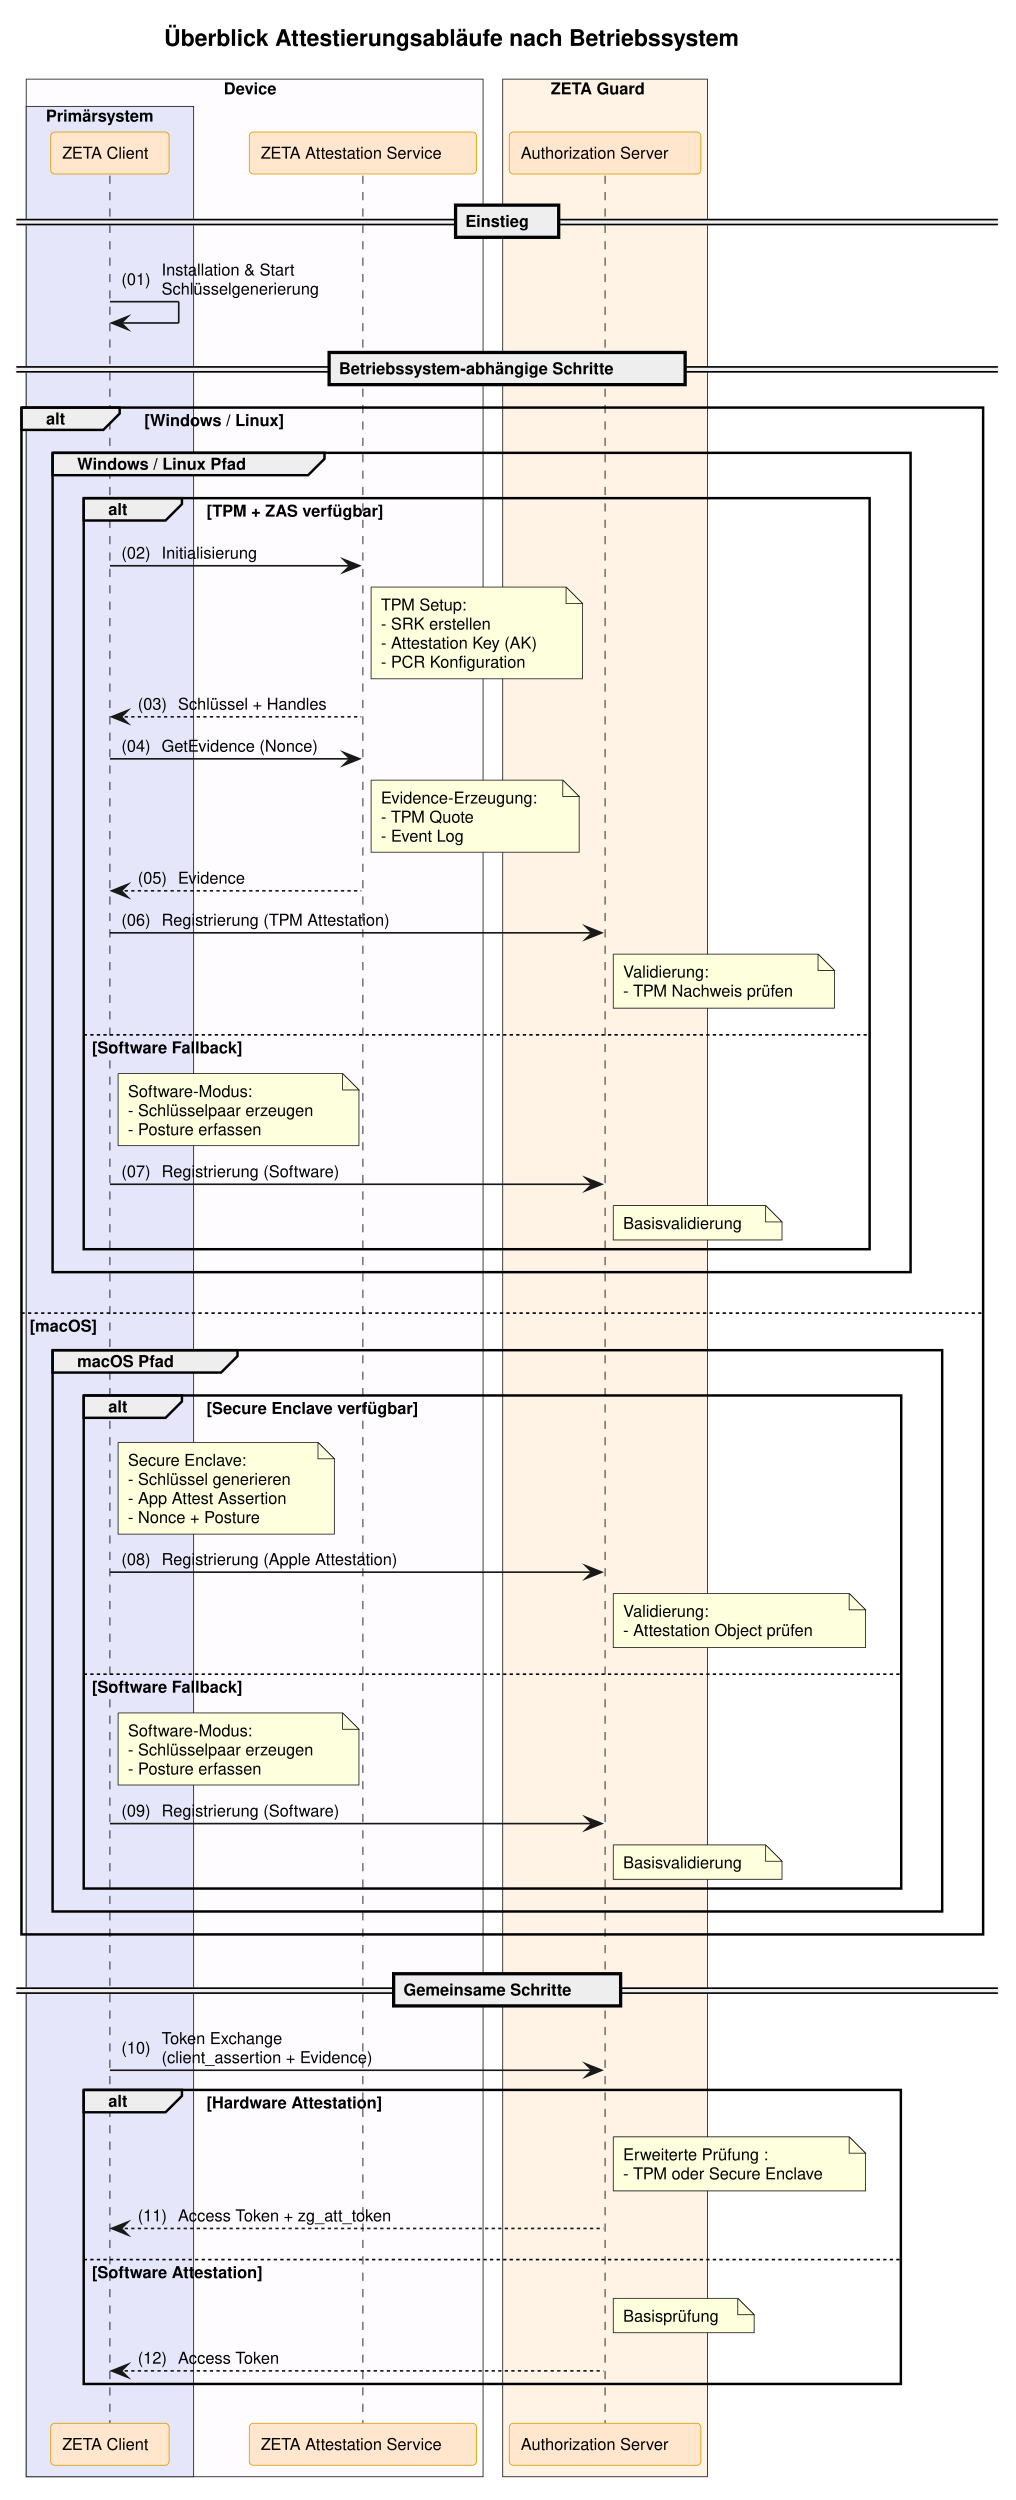
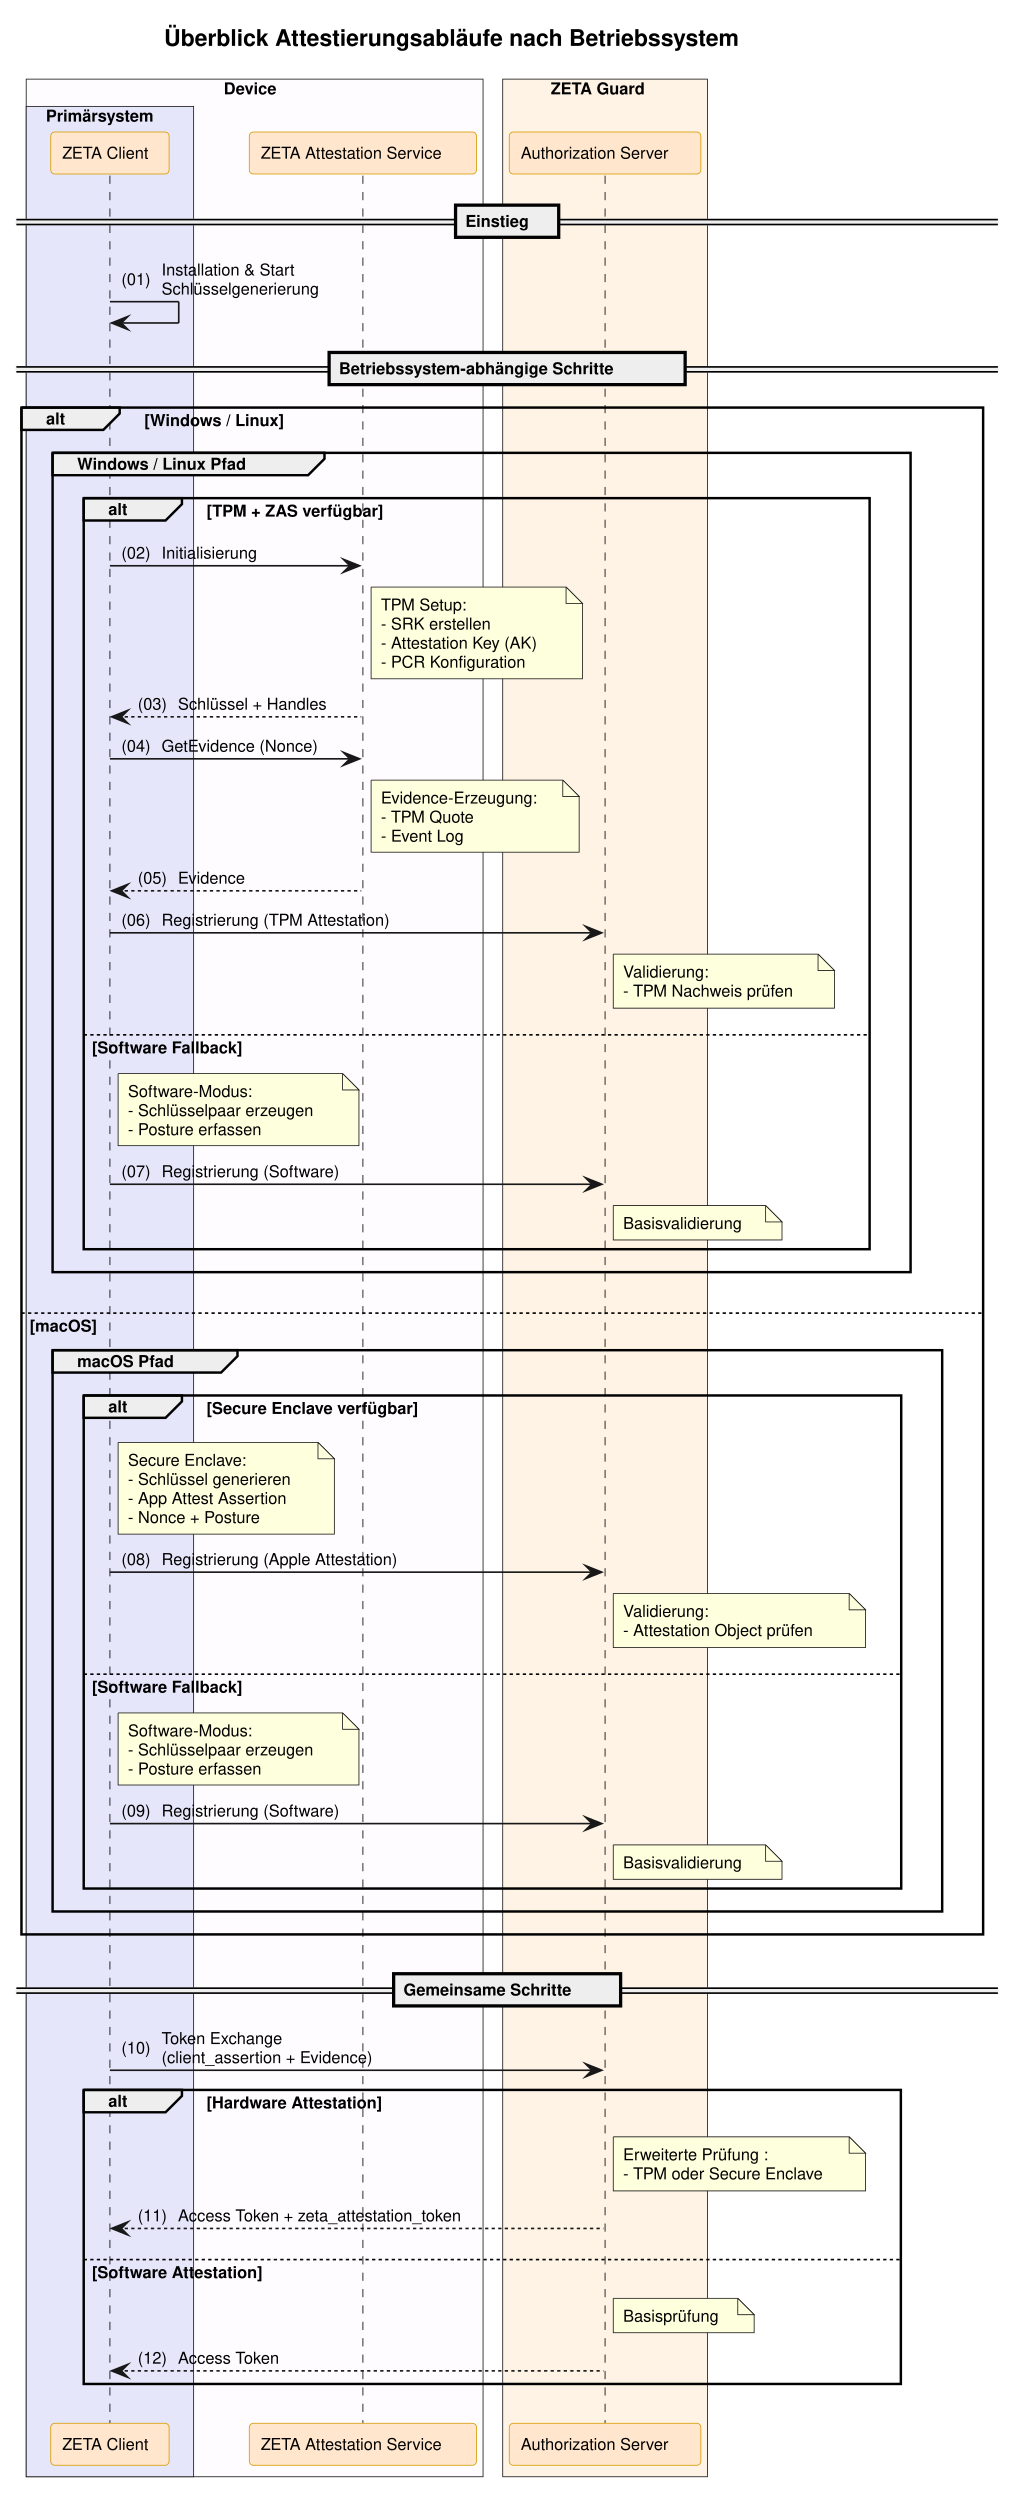
<svg xmlns="http://www.w3.org/2000/svg" contentStyleType="text/css" data-diagram-type="SEQUENCE" height="1526px" preserveAspectRatio="none" style="width:620px;height:1526px;background:#FFFFFF;" version="1.1" viewBox="0 0 620 1526" width="620px" zoomAndPan="magnify">
  <defs />
  <g>
    <g class="title" data-source-line="5">
      <text fill="#000000" font-family="Helvetica" font-size="14" font-weight="700" x="100.156" y="27.995">Überblick Attestierungsabläufe nach Betriebssystem</text>
    </g>
    <rect fill="#FEFCFF" height="1463.516" style="stroke:#181818;stroke-width:0.5;" width="278.859" x="16" y="48.297" />
    <text fill="#000000" font-family="Helvetica" font-size="10" font-weight="700" x="136.56" y="57.579">Device</text>
    <rect fill="#E6E6FA" height="1446.875" style="stroke:#181818;stroke-width:0.5;" width="102.193" x="16" y="64.938" />
    <text fill="#000000" font-family="Helvetica" font-size="10" font-weight="700" x="28" y="74.22">Primärsystem</text>
    <rect fill="#FFF3E5" height="1463.516" style="stroke:#181818;stroke-width:0.5;" width="124.949" x="306.859" y="48.297" />
    <text fill="#000000" font-family="Helvetica" font-size="10" font-weight="700" x="336.189" y="57.579">ZETA Guard</text>
    <g>
      <rect fill="#000000" fill-opacity="0" height="1371.953" width="8" x="63.597" y="107.219" />
      <line style="stroke:#000000;stroke-width:0.5;stroke-dasharray:5,5;" x1="67.097" x2="67.097" y1="107.219" y2="1479.172" />
    </g>
    <g>
      <rect fill="#000000" fill-opacity="0" height="1371.953" width="8" x="218.018" y="107.219" />
      <line style="stroke:#000000;stroke-width:0.5;stroke-dasharray:5,5;" x1="221.518" x2="221.518" y1="107.219" y2="1479.172" />
    </g>
    <g>
      <rect fill="#000000" fill-opacity="0" height="1371.953" width="8" x="365.834" y="107.219" />
      <line style="stroke:#000000;stroke-width:0.5;stroke-dasharray:5,5;" x1="369.334" x2="369.334" y1="107.219" y2="1479.172" />
    </g>
    <rect fill="#FFE6CC" height="25.641" rx="2.5" ry="2.5" style="stroke:#D79B00;stroke-width:0.5;" width="72.247" x="30.973" y="80.578" />
    <text fill="#000000" font-family="Helvetica" font-size="10" x="37.973" y="96.86">ZETA Client</text>
    <rect fill="#FFE6CC" height="25.641" rx="2.5" ry="2.5" style="stroke:#D79B00;stroke-width:0.5;" width="138.683" x="152.176" y="80.578" />
    <text fill="#000000" font-family="Helvetica" font-size="10" x="159.176" y="96.86">ZETA Attestation Service</text>
    <rect fill="#FFE6CC" height="25.641" rx="2.5" ry="2.5" style="stroke:#D79B00;stroke-width:0.5;" width="116.949" x="310.859" y="80.578" />
    <text fill="#000000" font-family="Helvetica" font-size="10" x="317.859" y="96.86">Authorization Server</text>
    <rect fill="#FFE6CC" height="25.641" rx="2.5" ry="2.5" style="stroke:#D79B00;stroke-width:0.5;" width="72.247" x="30.973" y="1479.172" />
    <text fill="#000000" font-family="Helvetica" font-size="10" x="37.973" y="1495.454">ZETA Client</text>
    <rect fill="#FFE6CC" height="25.641" rx="2.5" ry="2.5" style="stroke:#D79B00;stroke-width:0.5;" width="138.683" x="152.176" y="1479.172" />
    <text fill="#000000" font-family="Helvetica" font-size="10" x="159.176" y="1495.454">ZETA Attestation Service</text>
    <rect fill="#FFE6CC" height="25.641" rx="2.5" ry="2.5" style="stroke:#D79B00;stroke-width:0.5;" width="116.949" x="310.859" y="1479.172" />
    <text fill="#000000" font-family="Helvetica" font-size="10" x="317.859" y="1495.454">Authorization Server</text>
    <rect fill="#EEEEEE" height="3" style="stroke:#EEEEEE;stroke-width:1;" width="599.103" x="10" y="134.039" />
    <line style="stroke:#000000;stroke-width:1;" x1="10" x2="609.103" y1="134.039" y2="134.039" />
    <line style="stroke:#000000;stroke-width:1;" x1="10" x2="609.103" y1="137.039" y2="137.039" />
    <rect fill="#EEEEEE" height="19.641" style="stroke:#000000;stroke-width:2;" width="62.96" x="278.072" y="125.219" />
    <text fill="#000000" font-family="Helvetica" font-size="10" font-weight="700" x="284.072" y="138.501">Einstieg</text>
    <line style="stroke:#181818;stroke-width:1;" x1="67.097" x2="109.097" y1="184.141" y2="184.141" />
    <line style="stroke:#181818;stroke-width:1;" x1="109.097" x2="109.097" y1="184.141" y2="197.141" />
    <line style="stroke:#181818;stroke-width:1;" x1="68.097" x2="109.097" y1="197.141" y2="197.141" />
    <polygon fill="#181818" points="78.097,193.141,68.097,197.141,78.097,201.141,74.097,197.141" style="stroke:#181818;stroke-width:1;stroke-linejoin:miter;stroke-miterlimit:10;" />
    <text fill="#000000" font-family="Helvetica" font-size="10" x="74.097" y="173.962">(01)</text>
    <text fill="#000000" font-family="Helvetica" font-size="10" x="98.624" y="168.142">Installation &amp; Start</text>
    <text fill="#000000" font-family="Helvetica" font-size="10" x="98.624" y="179.782">Schlüsselgenerierung</text>
    <rect fill="#EEEEEE" height="3" style="stroke:#EEEEEE;stroke-width:1;" width="599.103" x="10" y="223.961" />
    <line style="stroke:#000000;stroke-width:1;" x1="10" x2="609.103" y1="223.961" y2="223.961" />
    <line style="stroke:#000000;stroke-width:1;" x1="10" x2="609.103" y1="226.961" y2="226.961" />
    <rect fill="#EEEEEE" height="19.641" style="stroke:#000000;stroke-width:2;" width="217.325" x="200.889" y="215.141" />
    <text fill="#000000" font-family="Helvetica" font-size="10" font-weight="700" x="206.889" y="228.423">Betriebssystem-abhängige Schritte</text>
    <path d="M13.097,248.781 L73.053,248.781 L73.053,252.422 L63.053,262.422 L13.097,262.422 L13.097,248.781" fill="#EEEEEE" style="stroke:#000000;stroke-width:1.5;" />
    <rect fill="none" height="931.984" style="stroke:#000000;stroke-width:1.5;" width="587.006" x="13.097" y="248.781" />
    <text fill="#000000" font-family="Helvetica" font-size="10" font-weight="700" x="28.097" y="259.063">alt</text>
    <text fill="#000000" font-family="Helvetica" font-size="10" font-weight="700" x="88.053" y="260.063">[Windows / Linux]</text>
    <line style="stroke:#000000;stroke-width:1;stroke-dasharray:2,2;" x1="13.097" x2="600.103" y1="801.516" y2="801.516" />
    <text fill="#000000" font-family="Helvetica" font-size="10" font-weight="700" x="18.097" y="812.798">[macOS]</text>
    <path d="M32.097,276.422 L198.064,276.422 L198.064,280.062 L188.064,290.062 L32.097,290.062 L32.097,276.422" fill="#EEEEEE" style="stroke:#000000;stroke-width:1.5;" />
    <rect fill="none" height="500.094" style="stroke:#000000;stroke-width:1.5;" width="523.719" x="32.097" y="276.422" />
    <text fill="#000000" font-family="Helvetica" font-size="10" font-weight="700" x="47.097" y="286.704">Windows / Linux Pfad</text>
    <path d="M51.097,304.062 L111.053,304.062 L111.053,307.703 L101.053,317.703 L51.097,317.703 L51.097,304.062" fill="#EEEEEE" style="stroke:#000000;stroke-width:1.5;" />
    <rect fill="none" height="458.453" style="stroke:#000000;stroke-width:1.5;" width="479.719" x="51.097" y="304.062" />
    <text fill="#000000" font-family="Helvetica" font-size="10" font-weight="700" x="66.097" y="314.345">alt</text>
    <text fill="#000000" font-family="Helvetica" font-size="10" font-weight="700" x="126.053" y="315.345">[TPM + ZAS verfügbar]</text>
    <line style="stroke:#000000;stroke-width:1;stroke-dasharray:2,2;" x1="51.097" x2="530.816" y1="631.672" y2="631.672" />
    <text fill="#000000" font-family="Helvetica" font-size="10" font-weight="700" x="56.097" y="642.954">[Software Fallback]</text>
    <polygon fill="#181818" points="209.518,341.344,219.518,345.344,209.518,349.344,213.518,345.344" style="stroke:#181818;stroke-width:1;stroke-linejoin:miter;stroke-miterlimit:10;" />
    <line style="stroke:#181818;stroke-width:1;" x1="67.097" x2="215.518" y1="345.344" y2="345.344" />
    <text fill="#000000" font-family="Helvetica" font-size="10" x="74.097" y="340.985">(02)</text>
    <text fill="#000000" font-family="Helvetica" font-size="10" x="98.624" y="340.985">Initialisierung</text>
    <path d="M226.518,358.344 L226.518,414.344 L355.518,414.344 L355.518,368.344 L345.518,358.344 L226.518,358.344" fill="#FEFFDD" style="stroke:#181818;stroke-width:0.5;" />
    <path d="M345.518,358.344 L345.518,368.344 L355.518,368.344 L345.518,358.344" fill="#FEFFDD" style="stroke:#181818;stroke-width:0.5;" />
    <text fill="#000000" font-family="Helvetica" font-size="10" x="232.518" y="372.626">TPM Setup:</text>
    <text fill="#000000" font-family="Helvetica" font-size="10" x="232.518" y="384.267">- SRK erstellen</text>
    <text fill="#000000" font-family="Helvetica" font-size="10" x="232.518" y="395.907">- Attestation Key (AK)</text>
    <text fill="#000000" font-family="Helvetica" font-size="10" x="232.518" y="407.548">- PCR Konfiguration</text>
    <polygon fill="#181818" points="78.097,433.547,68.097,437.547,78.097,441.547,74.097,437.547" style="stroke:#181818;stroke-width:1;stroke-linejoin:miter;stroke-miterlimit:10;" />
    <line style="stroke:#181818;stroke-width:1;stroke-dasharray:2,2;" x1="72.097" x2="220.518" y1="437.547" y2="437.547" />
    <text fill="#000000" font-family="Helvetica" font-size="10" x="84.097" y="433.188">(03)</text>
    <text fill="#000000" font-family="Helvetica" font-size="10" x="108.624" y="433.188">Schlüssel + Handles</text>
    <polygon fill="#181818" points="209.518,459.188,219.518,463.188,209.518,467.188,213.518,463.188" style="stroke:#181818;stroke-width:1;stroke-linejoin:miter;stroke-miterlimit:10;" />
    <line style="stroke:#181818;stroke-width:1;" x1="67.097" x2="215.518" y1="463.188" y2="463.188" />
    <text fill="#000000" font-family="Helvetica" font-size="10" x="74.097" y="458.829">(04)</text>
    <text fill="#000000" font-family="Helvetica" font-size="10" x="98.624" y="458.829">GetEvidence (Nonce)</text>
    <path d="M226.518,476.188 L226.518,520.188 L353.518,520.188 L353.518,486.188 L343.518,476.188 L226.518,476.188" fill="#FEFFDD" style="stroke:#181818;stroke-width:0.5;" />
    <path d="M343.518,476.188 L343.518,486.188 L353.518,486.188 L343.518,476.188" fill="#FEFFDD" style="stroke:#181818;stroke-width:0.5;" />
    <text fill="#000000" font-family="Helvetica" font-size="10" x="232.518" y="490.47">Evidence-Erzeugung:</text>
    <text fill="#000000" font-family="Helvetica" font-size="10" x="232.518" y="502.11">- TPM Quote</text>
    <text fill="#000000" font-family="Helvetica" font-size="10" x="232.518" y="513.751">- Event Log</text>
    <polygon fill="#181818" points="78.097,539.75,68.097,543.75,78.097,547.75,74.097,543.75" style="stroke:#181818;stroke-width:1;stroke-linejoin:miter;stroke-miterlimit:10;" />
    <line style="stroke:#181818;stroke-width:1;stroke-dasharray:2,2;" x1="72.097" x2="220.518" y1="543.75" y2="543.75" />
    <text fill="#000000" font-family="Helvetica" font-size="10" x="84.097" y="539.392">(05)</text>
    <text fill="#000000" font-family="Helvetica" font-size="10" x="108.624" y="539.392">Evidence</text>
    <polygon fill="#181818" points="357.334,565.391,367.334,569.391,357.334,573.391,361.334,569.391" style="stroke:#181818;stroke-width:1;stroke-linejoin:miter;stroke-miterlimit:10;" />
    <line style="stroke:#181818;stroke-width:1;" x1="67.097" x2="363.334" y1="569.391" y2="569.391" />
    <text fill="#000000" font-family="Helvetica" font-size="10" x="74.097" y="565.032">(06)</text>
    <text fill="#000000" font-family="Helvetica" font-size="10" x="98.624" y="565.032">Registrierung (TPM Attestation)</text>
    <path d="M374.334,582.391 L374.334,615.391 L509.334,615.391 L509.334,592.391 L499.334,582.391 L374.334,582.391" fill="#FEFFDD" style="stroke:#181818;stroke-width:0.5;" />
    <path d="M499.334,582.391 L499.334,592.391 L509.334,592.391 L499.334,582.391" fill="#FEFFDD" style="stroke:#181818;stroke-width:0.5;" />
    <text fill="#000000" font-family="Helvetica" font-size="10" x="380.334" y="596.673">Validierung:</text>
    <text fill="#000000" font-family="Helvetica" font-size="10" x="380.334" y="608.313">- TPM Nachweis prüfen</text>
    <path d="M72.097,655.312 L72.097,699.312 L219.097,699.312 L219.097,665.312 L209.097,655.312 L72.097,655.312" fill="#FEFFDD" style="stroke:#181818;stroke-width:0.5;" />
    <path d="M209.097,655.312 L209.097,665.312 L219.097,665.312 L209.097,655.312" fill="#FEFFDD" style="stroke:#181818;stroke-width:0.5;" />
    <text fill="#000000" font-family="Helvetica" font-size="10" x="78.097" y="669.595">Software-Modus:</text>
    <text fill="#000000" font-family="Helvetica" font-size="10" x="78.097" y="681.235">- Schlüsselpaar erzeugen</text>
    <text fill="#000000" font-family="Helvetica" font-size="10" x="78.097" y="692.876">- Posture erfassen</text>
    <polygon fill="#181818" points="357.334,718.875,367.334,722.875,357.334,726.875,361.334,722.875" style="stroke:#181818;stroke-width:1;stroke-linejoin:miter;stroke-miterlimit:10;" />
    <line style="stroke:#181818;stroke-width:1;" x1="67.097" x2="363.334" y1="722.875" y2="722.875" />
    <text fill="#000000" font-family="Helvetica" font-size="10" x="74.097" y="718.517">(07)</text>
    <text fill="#000000" font-family="Helvetica" font-size="10" x="98.624" y="718.517">Registrierung (Software)</text>
    <path d="M374.334,735.875 L374.334,756.875 L477.334,756.875 L477.334,745.875 L467.334,735.875 L374.334,735.875" fill="#FEFFDD" style="stroke:#181818;stroke-width:0.5;" />
    <path d="M467.334,735.875 L467.334,745.875 L477.334,745.875 L467.334,735.875" fill="#FEFFDD" style="stroke:#181818;stroke-width:0.5;" />
    <text fill="#000000" font-family="Helvetica" font-size="10" x="380.334" y="750.157">Basisvalidierung</text>
    <path d="M32.097,824.156 L144.963,824.156 L144.963,827.797 L134.963,837.797 L32.097,837.797 L32.097,824.156" fill="#EEEEEE" style="stroke:#000000;stroke-width:1.5;" />
    <rect fill="none" height="342.609" style="stroke:#000000;stroke-width:1.5;" width="543.006" x="32.097" y="824.156" />
    <text fill="#000000" font-family="Helvetica" font-size="10" font-weight="700" x="47.097" y="834.438">macOS Pfad</text>
    <path d="M51.097,851.797 L111.053,851.797 L111.053,855.438 L101.053,865.438 L51.097,865.438 L51.097,851.797" fill="#EEEEEE" style="stroke:#000000;stroke-width:1.5;" />
    <rect fill="none" height="300.969" style="stroke:#000000;stroke-width:1.5;" width="499.006" x="51.097" y="851.797" />
    <text fill="#000000" font-family="Helvetica" font-size="10" font-weight="700" x="66.097" y="862.079">alt</text>
    <text fill="#000000" font-family="Helvetica" font-size="10" font-weight="700" x="126.053" y="863.079">[Secure Enclave verfügbar]</text>
    <line style="stroke:#000000;stroke-width:1;stroke-dasharray:2,2;" x1="51.097" x2="550.103" y1="1021.922" y2="1021.922" />
    <text fill="#000000" font-family="Helvetica" font-size="10" font-weight="700" x="56.097" y="1033.204">[Software Fallback]</text>
    <path d="M72.097,880.438 L72.097,936.438 L204.097,936.438 L204.097,890.438 L194.097,880.438 L72.097,880.438" fill="#FEFFDD" style="stroke:#181818;stroke-width:0.5;" />
    <path d="M194.097,880.438 L194.097,890.438 L204.097,890.438 L194.097,880.438" fill="#FEFFDD" style="stroke:#181818;stroke-width:0.5;" />
    <text fill="#000000" font-family="Helvetica" font-size="10" x="78.097" y="894.72">Secure Enclave:</text>
    <text fill="#000000" font-family="Helvetica" font-size="10" x="78.097" y="906.36">- Schlüssel generieren</text>
    <text fill="#000000" font-family="Helvetica" font-size="10" x="78.097" y="918.001">- App Attest Assertion</text>
    <text fill="#000000" font-family="Helvetica" font-size="10" x="78.097" y="929.642">- Nonce + Posture</text>
    <polygon fill="#181818" points="357.334,955.641,367.334,959.641,357.334,963.641,361.334,959.641" style="stroke:#181818;stroke-width:1;stroke-linejoin:miter;stroke-miterlimit:10;" />
    <line style="stroke:#181818;stroke-width:1;" x1="67.097" x2="363.334" y1="959.641" y2="959.641" />
    <text fill="#000000" font-family="Helvetica" font-size="10" x="74.097" y="955.282">(08)</text>
    <text fill="#000000" font-family="Helvetica" font-size="10" x="98.624" y="955.282">Registrierung (Apple Attestation)</text>
    <path d="M374.334,972.641 L374.334,1005.641 L528.333,1005.641 L528.333,982.641 L518.333,972.641 L374.334,972.641" fill="#FEFFDD" style="stroke:#181818;stroke-width:0.5;" />
    <path d="M518.333,972.641 L518.333,982.641 L528.333,982.641 L518.333,972.641" fill="#FEFFDD" style="stroke:#181818;stroke-width:0.5;" />
    <text fill="#000000" font-family="Helvetica" font-size="10" x="380.334" y="986.923">Validierung:</text>
    <text fill="#000000" font-family="Helvetica" font-size="10" x="380.334" y="998.563">- Attestation Object prüfen</text>
    <path d="M72.097,1045.562 L72.097,1089.562 L219.097,1089.562 L219.097,1055.562 L209.097,1045.562 L72.097,1045.562" fill="#FEFFDD" style="stroke:#181818;stroke-width:0.5;" />
    <path d="M209.097,1045.562 L209.097,1055.562 L219.097,1055.562 L209.097,1045.562" fill="#FEFFDD" style="stroke:#181818;stroke-width:0.5;" />
    <text fill="#000000" font-family="Helvetica" font-size="10" x="78.097" y="1059.845">Software-Modus:</text>
    <text fill="#000000" font-family="Helvetica" font-size="10" x="78.097" y="1071.485">- Schlüsselpaar erzeugen</text>
    <text fill="#000000" font-family="Helvetica" font-size="10" x="78.097" y="1083.126">- Posture erfassen</text>
    <polygon fill="#181818" points="357.334,1109.125,367.334,1113.125,357.334,1117.125,361.334,1113.125" style="stroke:#181818;stroke-width:1;stroke-linejoin:miter;stroke-miterlimit:10;" />
    <line style="stroke:#181818;stroke-width:1;" x1="67.097" x2="363.334" y1="1113.125" y2="1113.125" />
    <text fill="#000000" font-family="Helvetica" font-size="10" x="74.097" y="1108.767">(09)</text>
    <text fill="#000000" font-family="Helvetica" font-size="10" x="98.624" y="1108.767">Registrierung (Software)</text>
    <path d="M374.334,1126.125 L374.334,1147.125 L477.334,1147.125 L477.334,1136.125 L467.334,1126.125 L374.334,1126.125" fill="#FEFFDD" style="stroke:#181818;stroke-width:0.5;" />
    <path d="M467.334,1126.125 L467.334,1136.125 L477.334,1136.125 L467.334,1126.125" fill="#FEFFDD" style="stroke:#181818;stroke-width:0.5;" />
    <text fill="#000000" font-family="Helvetica" font-size="10" x="380.334" y="1140.407">Basisvalidierung</text>
    <rect fill="#EEEEEE" height="3" style="stroke:#EEEEEE;stroke-width:1;" width="599.103" x="10" y="1213.586" />
    <line style="stroke:#000000;stroke-width:1;" x1="10" x2="609.103" y1="1213.586" y2="1213.586" />
    <line style="stroke:#000000;stroke-width:1;" x1="10" x2="609.103" y1="1216.586" y2="1216.586" />
    <rect fill="#EEEEEE" height="19.641" style="stroke:#000000;stroke-width:2;" width="138.556" x="240.274" y="1204.766" />
    <text fill="#000000" font-family="Helvetica" font-size="10" font-weight="700" x="246.274" y="1218.048">Gemeinsame Schritte</text>
    <polygon fill="#181818" points="357.334,1259.688,367.334,1263.688,357.334,1267.688,361.334,1263.688" style="stroke:#181818;stroke-width:1;stroke-linejoin:miter;stroke-miterlimit:10;" />
    <line style="stroke:#181818;stroke-width:1;" x1="67.097" x2="363.334" y1="1263.688" y2="1263.688" />
    <text fill="#000000" font-family="Helvetica" font-size="10" x="74.097" y="1253.509">(10)</text>
    <text fill="#000000" font-family="Helvetica" font-size="10" x="98.624" y="1247.688">Token Exchange</text>
    <text fill="#000000" font-family="Helvetica" font-size="10" x="98.624" y="1259.329">(client_assertion + Evidence)</text>
    <path d="M51.097,1275.688 L111.053,1275.688 L111.053,1279.328 L101.053,1289.328 L51.097,1289.328 L51.097,1275.688" fill="#EEEEEE" style="stroke:#000000;stroke-width:1.5;" />
    <rect fill="none" height="179.484" style="stroke:#000000;stroke-width:1.5;" width="498.787" x="51.097" y="1275.688" />
    <text fill="#000000" font-family="Helvetica" font-size="10" font-weight="700" x="66.097" y="1285.97">alt</text>
    <text fill="#000000" font-family="Helvetica" font-size="10" font-weight="700" x="126.053" y="1286.97">[Hardware Attestation]</text>
    <line style="stroke:#000000;stroke-width:1;stroke-dasharray:2,2;" x1="51.097" x2="549.883" y1="1379.25" y2="1379.25" />
    <text fill="#000000" font-family="Helvetica" font-size="10" font-weight="700" x="56.097" y="1390.532">[Software Attestation]</text>
    <path d="M374.334,1304.328 L374.334,1337.328 L528.333,1337.328 L528.333,1314.328 L518.333,1304.328 L374.334,1304.328" fill="#FEFFDD" style="stroke:#181818;stroke-width:0.5;" />
    <path d="M518.333,1304.328 L518.333,1314.328 L528.333,1314.328 L518.333,1304.328" fill="#FEFFDD" style="stroke:#181818;stroke-width:0.5;" />
    <text fill="#000000" font-family="Helvetica" font-size="10" x="380.334" y="1318.61">Erweiterte Prüfung :</text>
    <text fill="#000000" font-family="Helvetica" font-size="10" x="380.334" y="1330.251">- TPM oder Secure Enclave</text>
    <polygon fill="#181818" points="78.097,1356.25,68.097,1360.25,78.097,1364.25,74.097,1360.25" style="stroke:#181818;stroke-width:1;stroke-linejoin:miter;stroke-miterlimit:10;" />
    <line style="stroke:#181818;stroke-width:1;stroke-dasharray:2,2;" x1="72.097" x2="368.334" y1="1360.25" y2="1360.25" />
    <text fill="#000000" font-family="Helvetica" font-size="10" x="84.097" y="1355.892">(11)</text>
-     <text fill="#000000" font-family="Helvetica" font-size="10" x="108.624" y="1355.892">Access Token + zg_att_token</text>
+     <text fill="#000000" font-family="Helvetica" font-size="10" x="108.624" y="1355.892">Access Token + zeta_attestation_token</text>
    <path d="M374.334,1402.891 L374.334,1423.891 L460.334,1423.891 L460.334,1412.891 L450.334,1402.891 L374.334,1402.891" fill="#FEFFDD" style="stroke:#181818;stroke-width:0.5;" />
    <path d="M450.334,1402.891 L450.334,1412.891 L460.334,1412.891 L450.334,1402.891" fill="#FEFFDD" style="stroke:#181818;stroke-width:0.5;" />
    <text fill="#000000" font-family="Helvetica" font-size="10" x="380.334" y="1417.173">Basisprüfung</text>
    <polygon fill="#181818" points="78.097,1443.172,68.097,1447.172,78.097,1451.172,74.097,1447.172" style="stroke:#181818;stroke-width:1;stroke-linejoin:miter;stroke-miterlimit:10;" />
    <line style="stroke:#181818;stroke-width:1;stroke-dasharray:2,2;" x1="72.097" x2="368.334" y1="1447.172" y2="1447.172" />
    <text fill="#000000" font-family="Helvetica" font-size="10" x="84.097" y="1442.813">(12)</text>
    <text fill="#000000" font-family="Helvetica" font-size="10" x="108.624" y="1442.813">Access Token</text>
  </g>
</svg>
